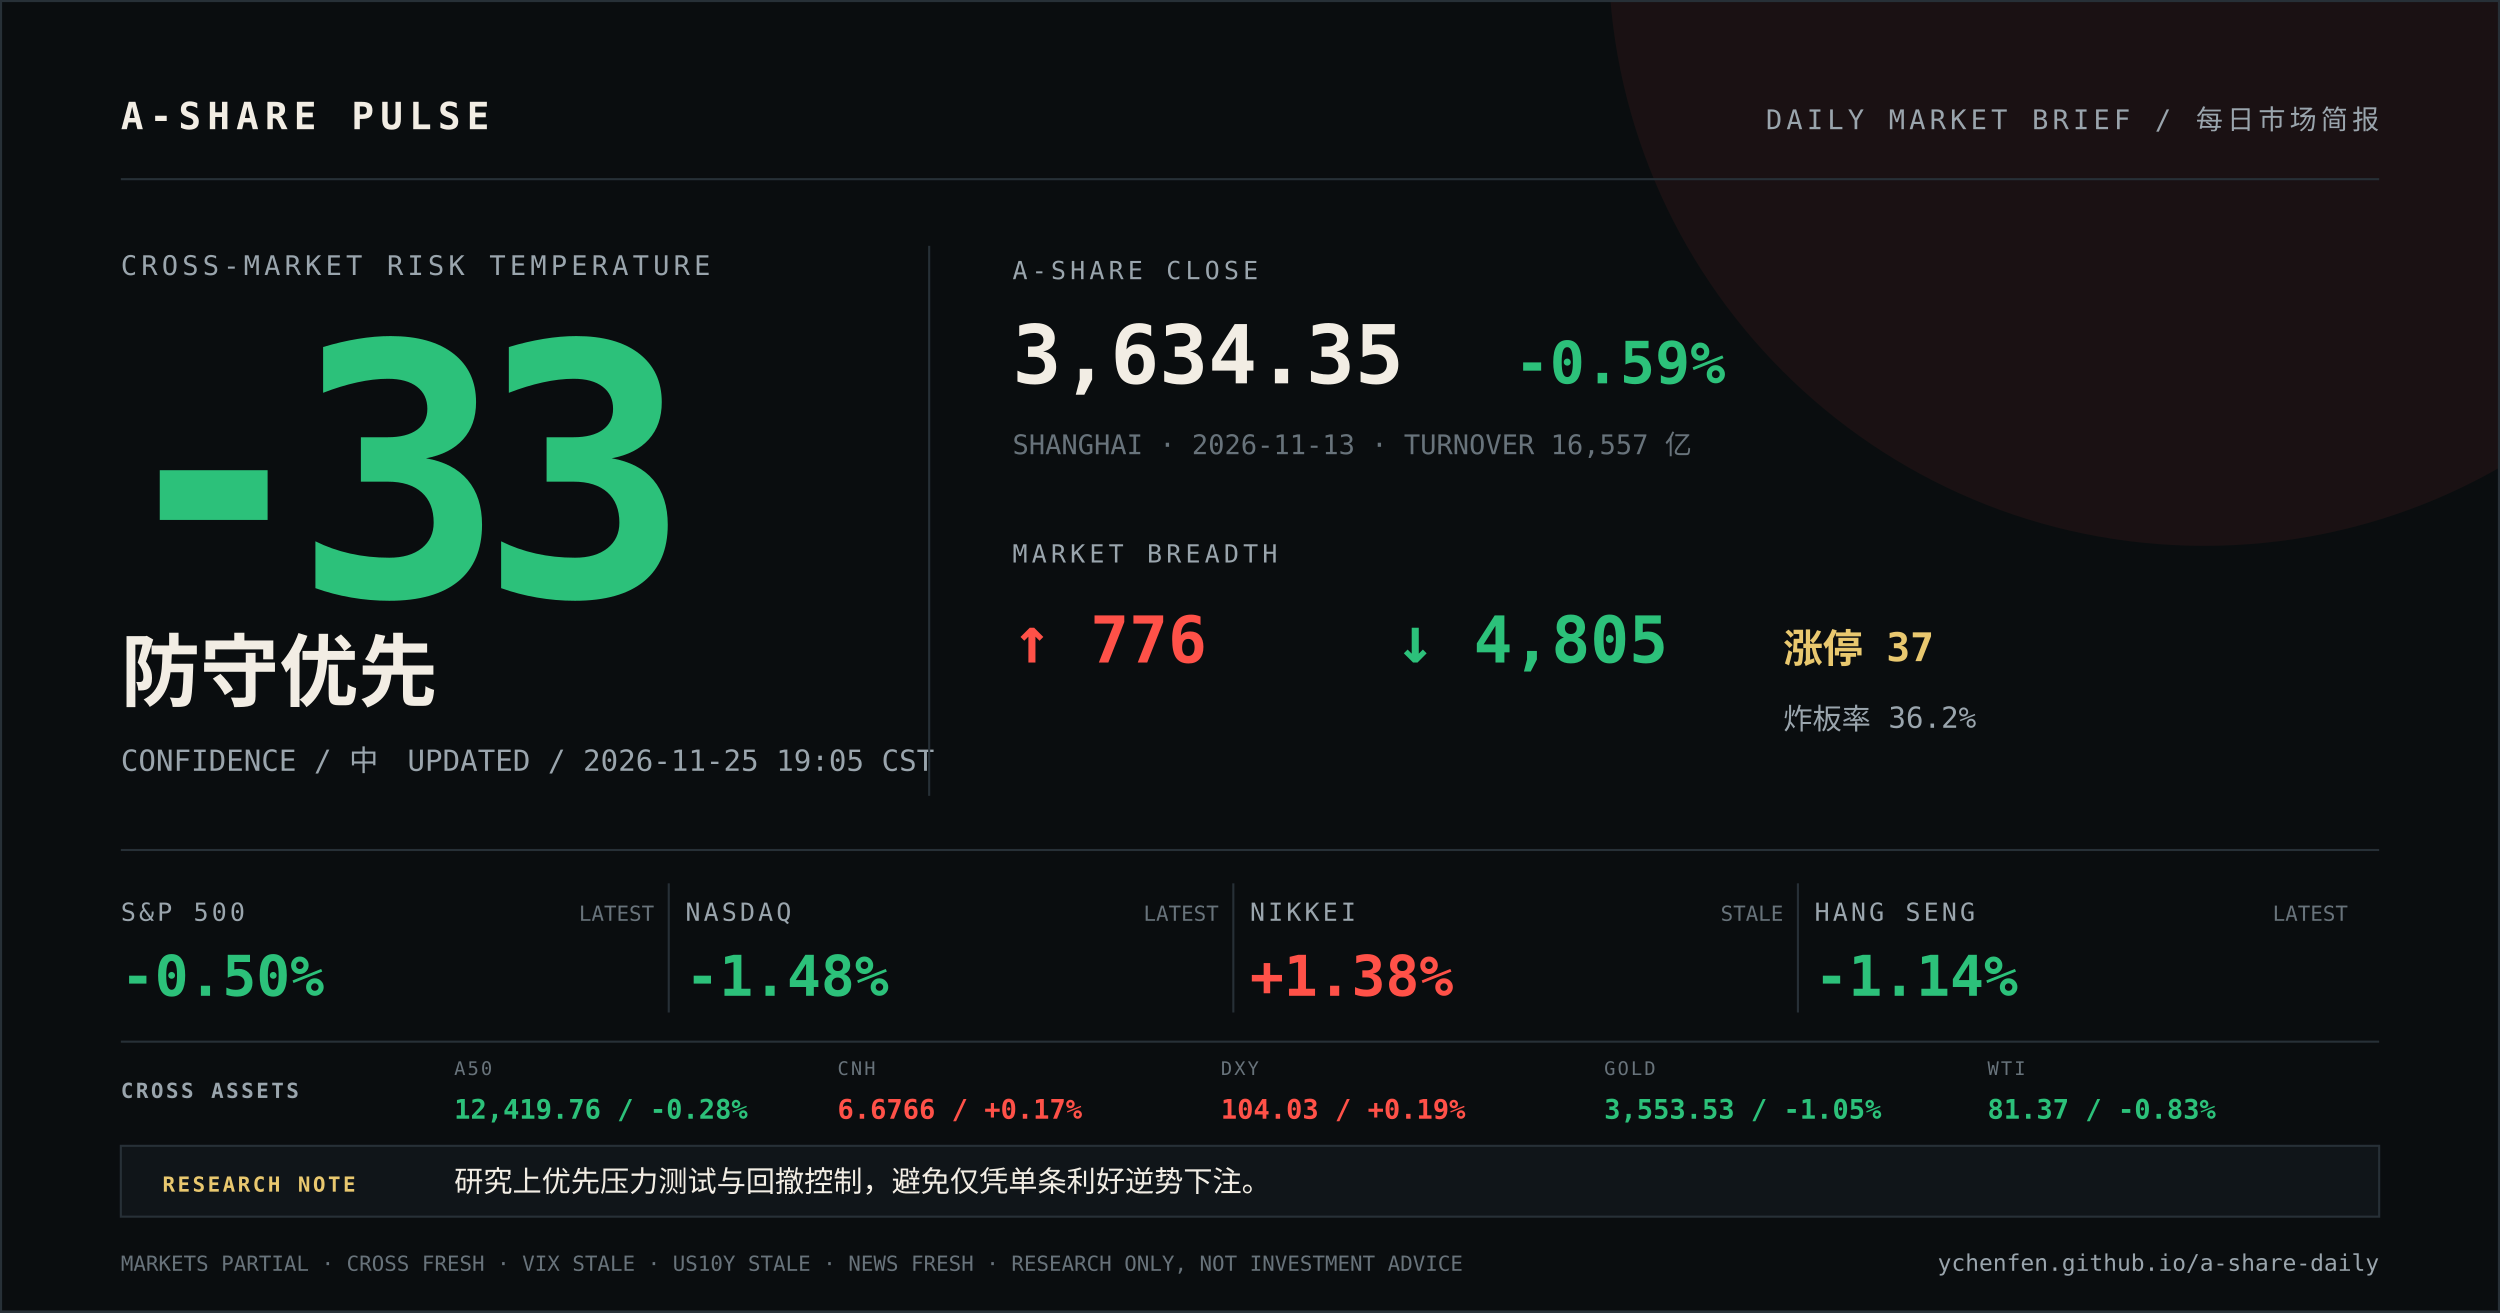
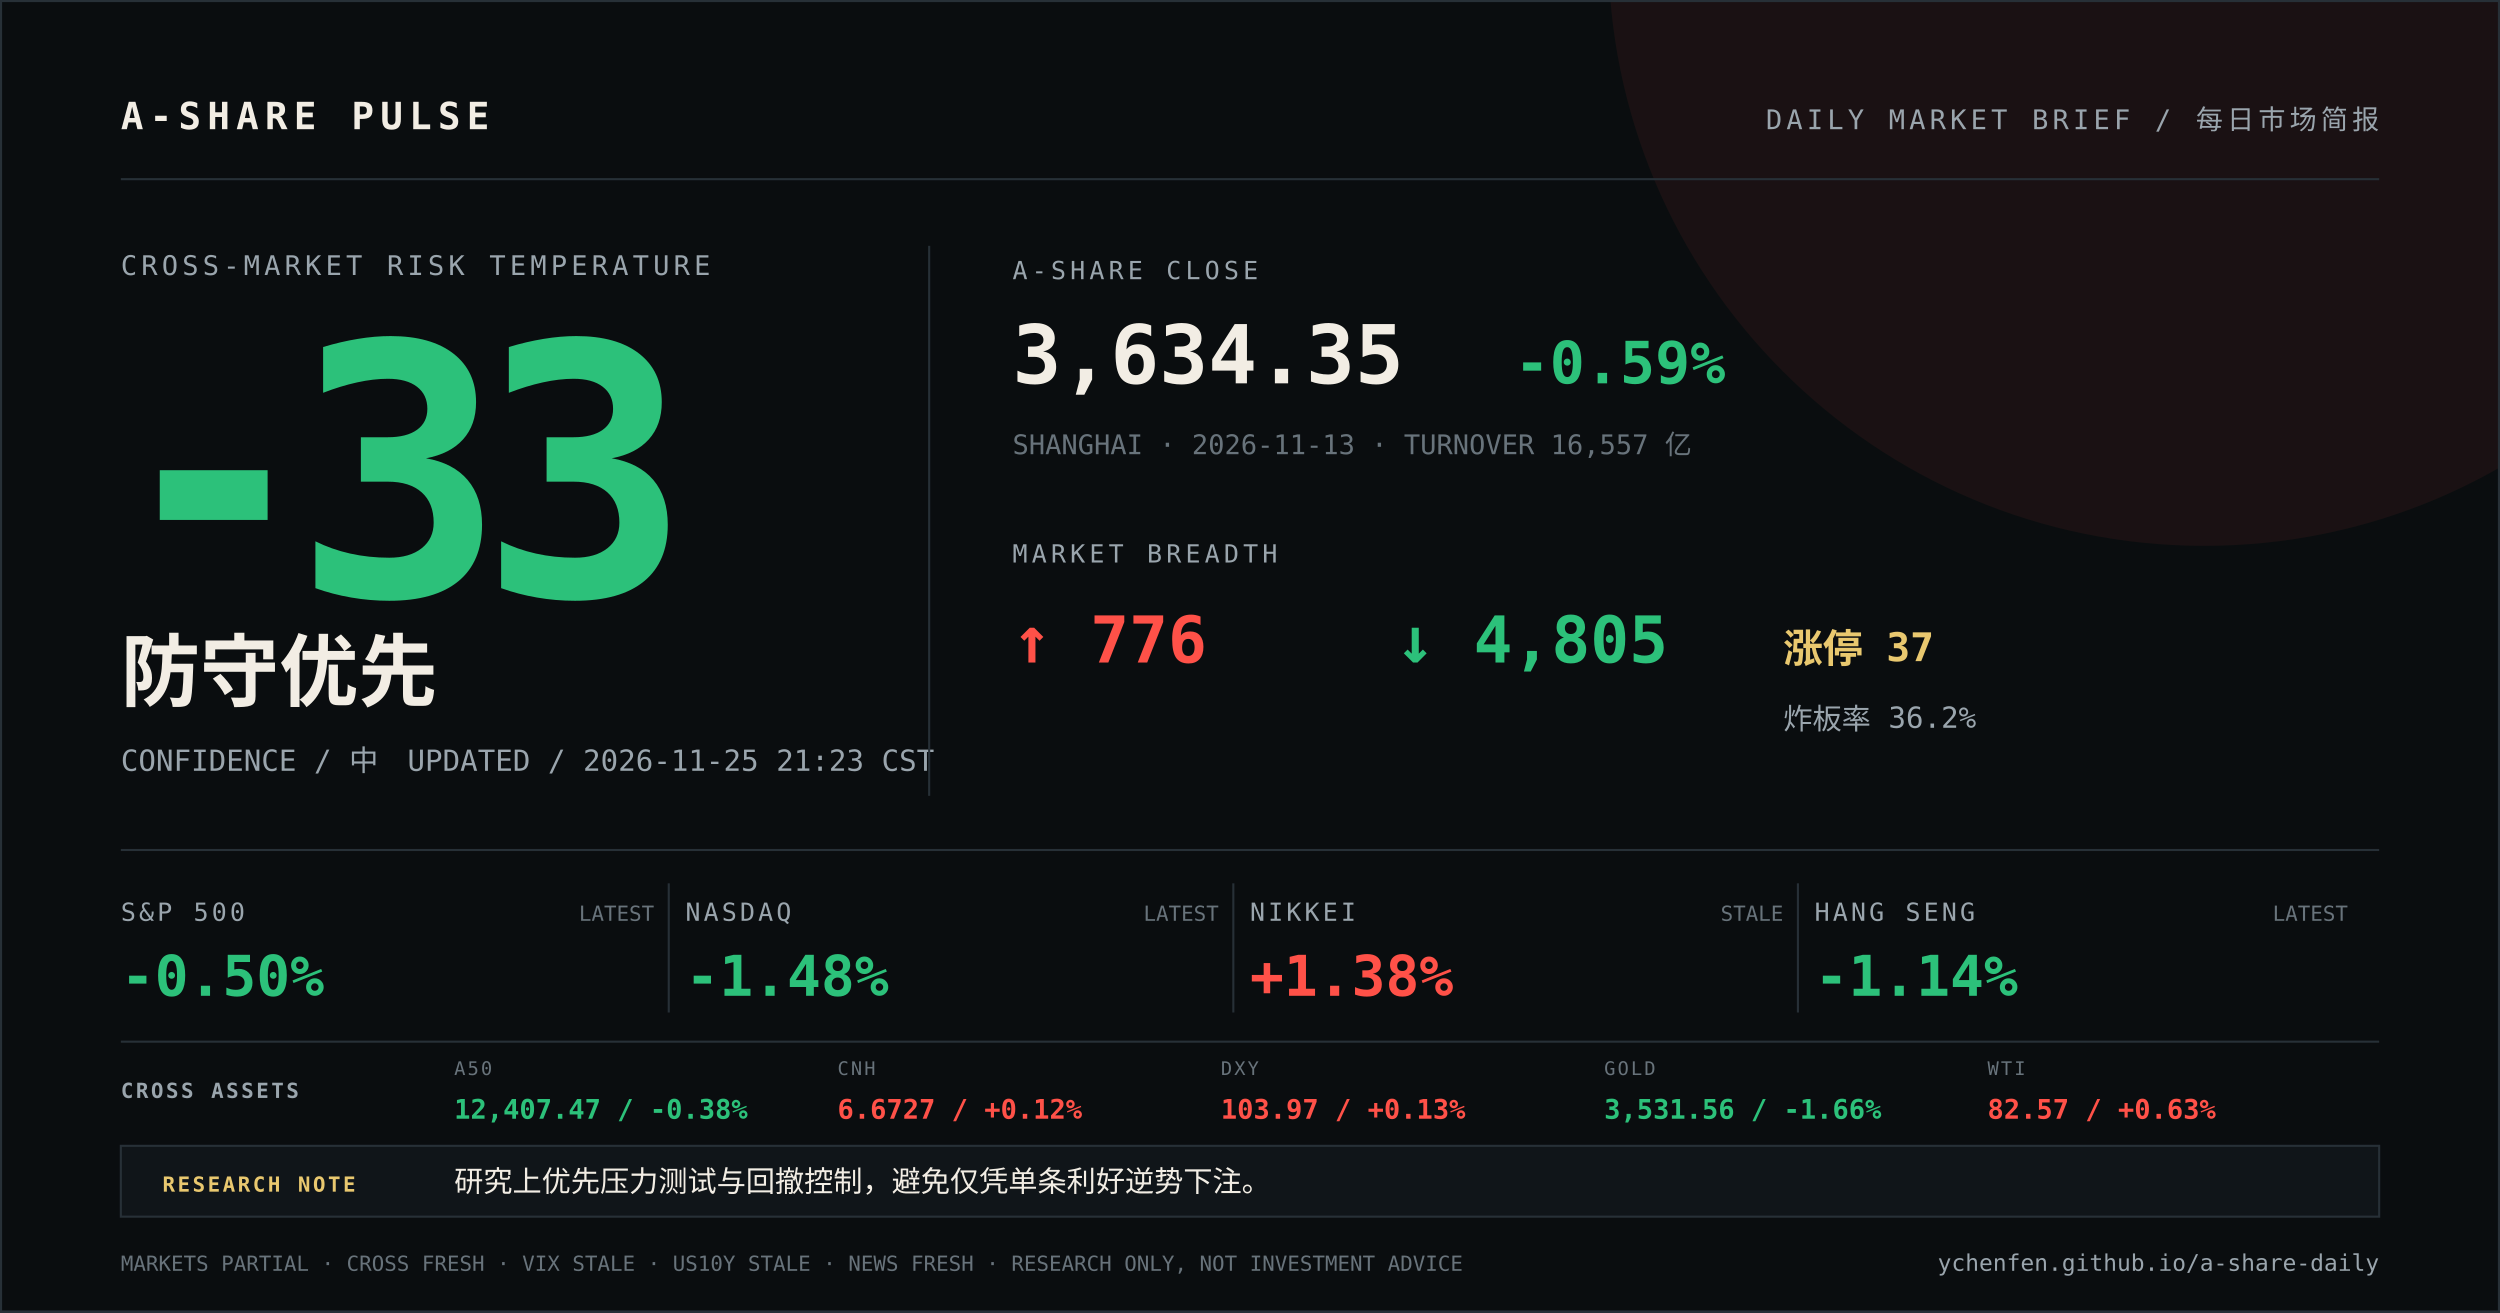
<svg xmlns="http://www.w3.org/2000/svg" width="1200" height="630" viewBox="0 0 1200 630">
  <rect width="1200" height="630" fill="#0a0d0f" />
  <circle cx="1058" cy="-24" r="286" fill="#ff5148" opacity="0.07" />
  <path d="M0 0H1200V630H0Z" fill="none" stroke="#273037" stroke-width="2" />
  <g font-family="DIN Alternate, SFMono-Regular, Menlo, monospace">
    <text x="58" y="62" fill="#f2ede4" font-size="18" font-weight="700" letter-spacing="3">A-SHARE PULSE</text>
    <text x="1142" y="62" fill="#9aa5ad" font-size="13" text-anchor="end" letter-spacing="2">DAILY MARKET BRIEF / 每日市场简报</text>
    <line x1="58" y1="86" x2="1142" y2="86" stroke="#273037" />
    <text x="58" y="132" fill="#9aa5ad" font-size="13" letter-spacing="2">CROSS-MARKET RISK TEMPERATURE</text>
    <text x="52" y="286" fill="#2cc17a" font-size="168" font-weight="800" letter-spacing="-12">-33</text>
    <text x="58" y="336" fill="#f2ede4" font-size="38" font-weight="700">防守优先</text>
-     <text x="58" y="370" fill="#9aa5ad" font-size="14">CONFIDENCE / 中　UPDATED / 2026-11-25 19:05 CST</text>
+     <text x="58" y="370" fill="#9aa5ad" font-size="14">CONFIDENCE / 中　UPDATED / 2026-11-25 21:23 CST</text>
    <line x1="446" y1="118" x2="446" y2="382" stroke="#273037" />
    <text x="486" y="134" fill="#9aa5ad" font-size="12" letter-spacing="2">A-SHARE CLOSE</text>
    <text x="486" y="184" fill="#f2ede4" font-size="39" font-weight="700">3,634.35</text>
    <text x="727" y="184" fill="#2cc17a" font-size="28" font-weight="700">-0.59%</text>
    <text x="486" y="218" fill="#68737b" font-size="13">SHANGHAI · 2026-11-13 · TURNOVER 16,557 亿</text>
    <text x="486" y="270" fill="#9aa5ad" font-size="12" letter-spacing="2">MARKET BREADTH</text>
    <text x="486" y="318" fill="#ff5148" font-size="31" font-weight="700">↑ 776</text>
    <text x="670" y="318" fill="#2cc17a" font-size="31" font-weight="700">↓ 4,805</text>
    <text x="856" y="318" fill="#e9c86f" font-size="19" font-weight="700">涨停 37</text>
    <text x="856" y="350" fill="#9aa5ad" font-size="14">炸板率 36.2%</text>
    <line x1="58" y1="408" x2="1142" y2="408" stroke="#273037" />
    <text x="58" y="442" fill="#9aa5ad" font-size="12" letter-spacing="1.5">S&amp;P 500</text>
    <text x="58" y="478" fill="#2cc17a" font-size="27" font-weight="700">-0.50%</text>
    <text x="314" y="442" fill="#68737b" font-size="10" text-anchor="end">LATEST</text>
    <line x1="321" y1="424" x2="321" y2="486" stroke="#273037" />
    <text x="329" y="442" fill="#9aa5ad" font-size="12" letter-spacing="1.5">NASDAQ</text>
    <text x="329" y="478" fill="#2cc17a" font-size="27" font-weight="700">-1.48%</text>
    <text x="585" y="442" fill="#68737b" font-size="10" text-anchor="end">LATEST</text>
    <line x1="592" y1="424" x2="592" y2="486" stroke="#273037" />
    <text x="600" y="442" fill="#9aa5ad" font-size="12" letter-spacing="1.5">NIKKEI</text>
    <text x="600" y="478" fill="#ff5148" font-size="27" font-weight="700">+1.38%</text>
    <text x="856" y="442" fill="#68737b" font-size="10" text-anchor="end">STALE</text>
    <line x1="863" y1="424" x2="863" y2="486" stroke="#273037" />
    <text x="871" y="442" fill="#9aa5ad" font-size="12" letter-spacing="1.5">HANG SENG</text>
    <text x="871" y="478" fill="#2cc17a" font-size="27" font-weight="700">-1.14%</text>
    <text x="1127" y="442" fill="#68737b" font-size="10" text-anchor="end">LATEST</text>
    <line x1="58" y1="500" x2="1142" y2="500" stroke="#273037" />
    <text x="58" y="527" fill="#9aa5ad" font-size="10" font-weight="700" letter-spacing="1.2">CROSS ASSETS</text>
    <text x="218" y="516" fill="#68737b" font-size="9" letter-spacing="1">A50</text>
-     <text x="218" y="537" fill="#2cc17a" font-size="13" font-weight="700">12,419.76 / -0.28%</text>
+     <text x="218" y="537" fill="#2cc17a" font-size="13" font-weight="700">12,407.47 / -0.38%</text>
    <text x="402" y="516" fill="#68737b" font-size="9" letter-spacing="1">CNH</text>
-     <text x="402" y="537" fill="#ff5148" font-size="13" font-weight="700">6.6766 / +0.17%</text>
+     <text x="402" y="537" fill="#ff5148" font-size="13" font-weight="700">6.6727 / +0.12%</text>
    <text x="586" y="516" fill="#68737b" font-size="9" letter-spacing="1">DXY</text>
-     <text x="586" y="537" fill="#ff5148" font-size="13" font-weight="700">104.03 / +0.19%</text>
+     <text x="586" y="537" fill="#ff5148" font-size="13" font-weight="700">103.97 / +0.13%</text>
    <text x="770" y="516" fill="#68737b" font-size="9" letter-spacing="1">GOLD</text>
-     <text x="770" y="537" fill="#2cc17a" font-size="13" font-weight="700">3,553.53 / -1.05%</text>
+     <text x="770" y="537" fill="#2cc17a" font-size="13" font-weight="700">3,531.56 / -1.66%</text>
    <text x="954" y="516" fill="#68737b" font-size="9" letter-spacing="1">WTI</text>
-     <text x="954" y="537" fill="#2cc17a" font-size="13" font-weight="700">81.37 / -0.83%</text>
+     <text x="954" y="537" fill="#ff5148" font-size="13" font-weight="700">82.57 / +0.63%</text>
    <rect x="58" y="550" width="1084" height="34" fill="#101519" stroke="#273037" />
    <text x="78" y="572" fill="#e9c86f" font-size="10" font-weight="700" letter-spacing="1.2">RESEARCH NOTE</text>
    <text x="218" y="572" fill="#f2ede4" font-size="14">研究上优先压力测试与回撤控制，避免仅凭单条利好逆势下注。</text>
    <text x="58" y="610" fill="#68737b" font-size="10">MARKETS PARTIAL · CROSS FRESH · VIX STALE · US10Y STALE · NEWS FRESH · RESEARCH ONLY, NOT INVESTMENT ADVICE</text>
    <text x="1142" y="610" fill="#9aa5ad" font-size="11" text-anchor="end">ychenfen.github.io/a-share-daily</text>
  </g>
</svg>
